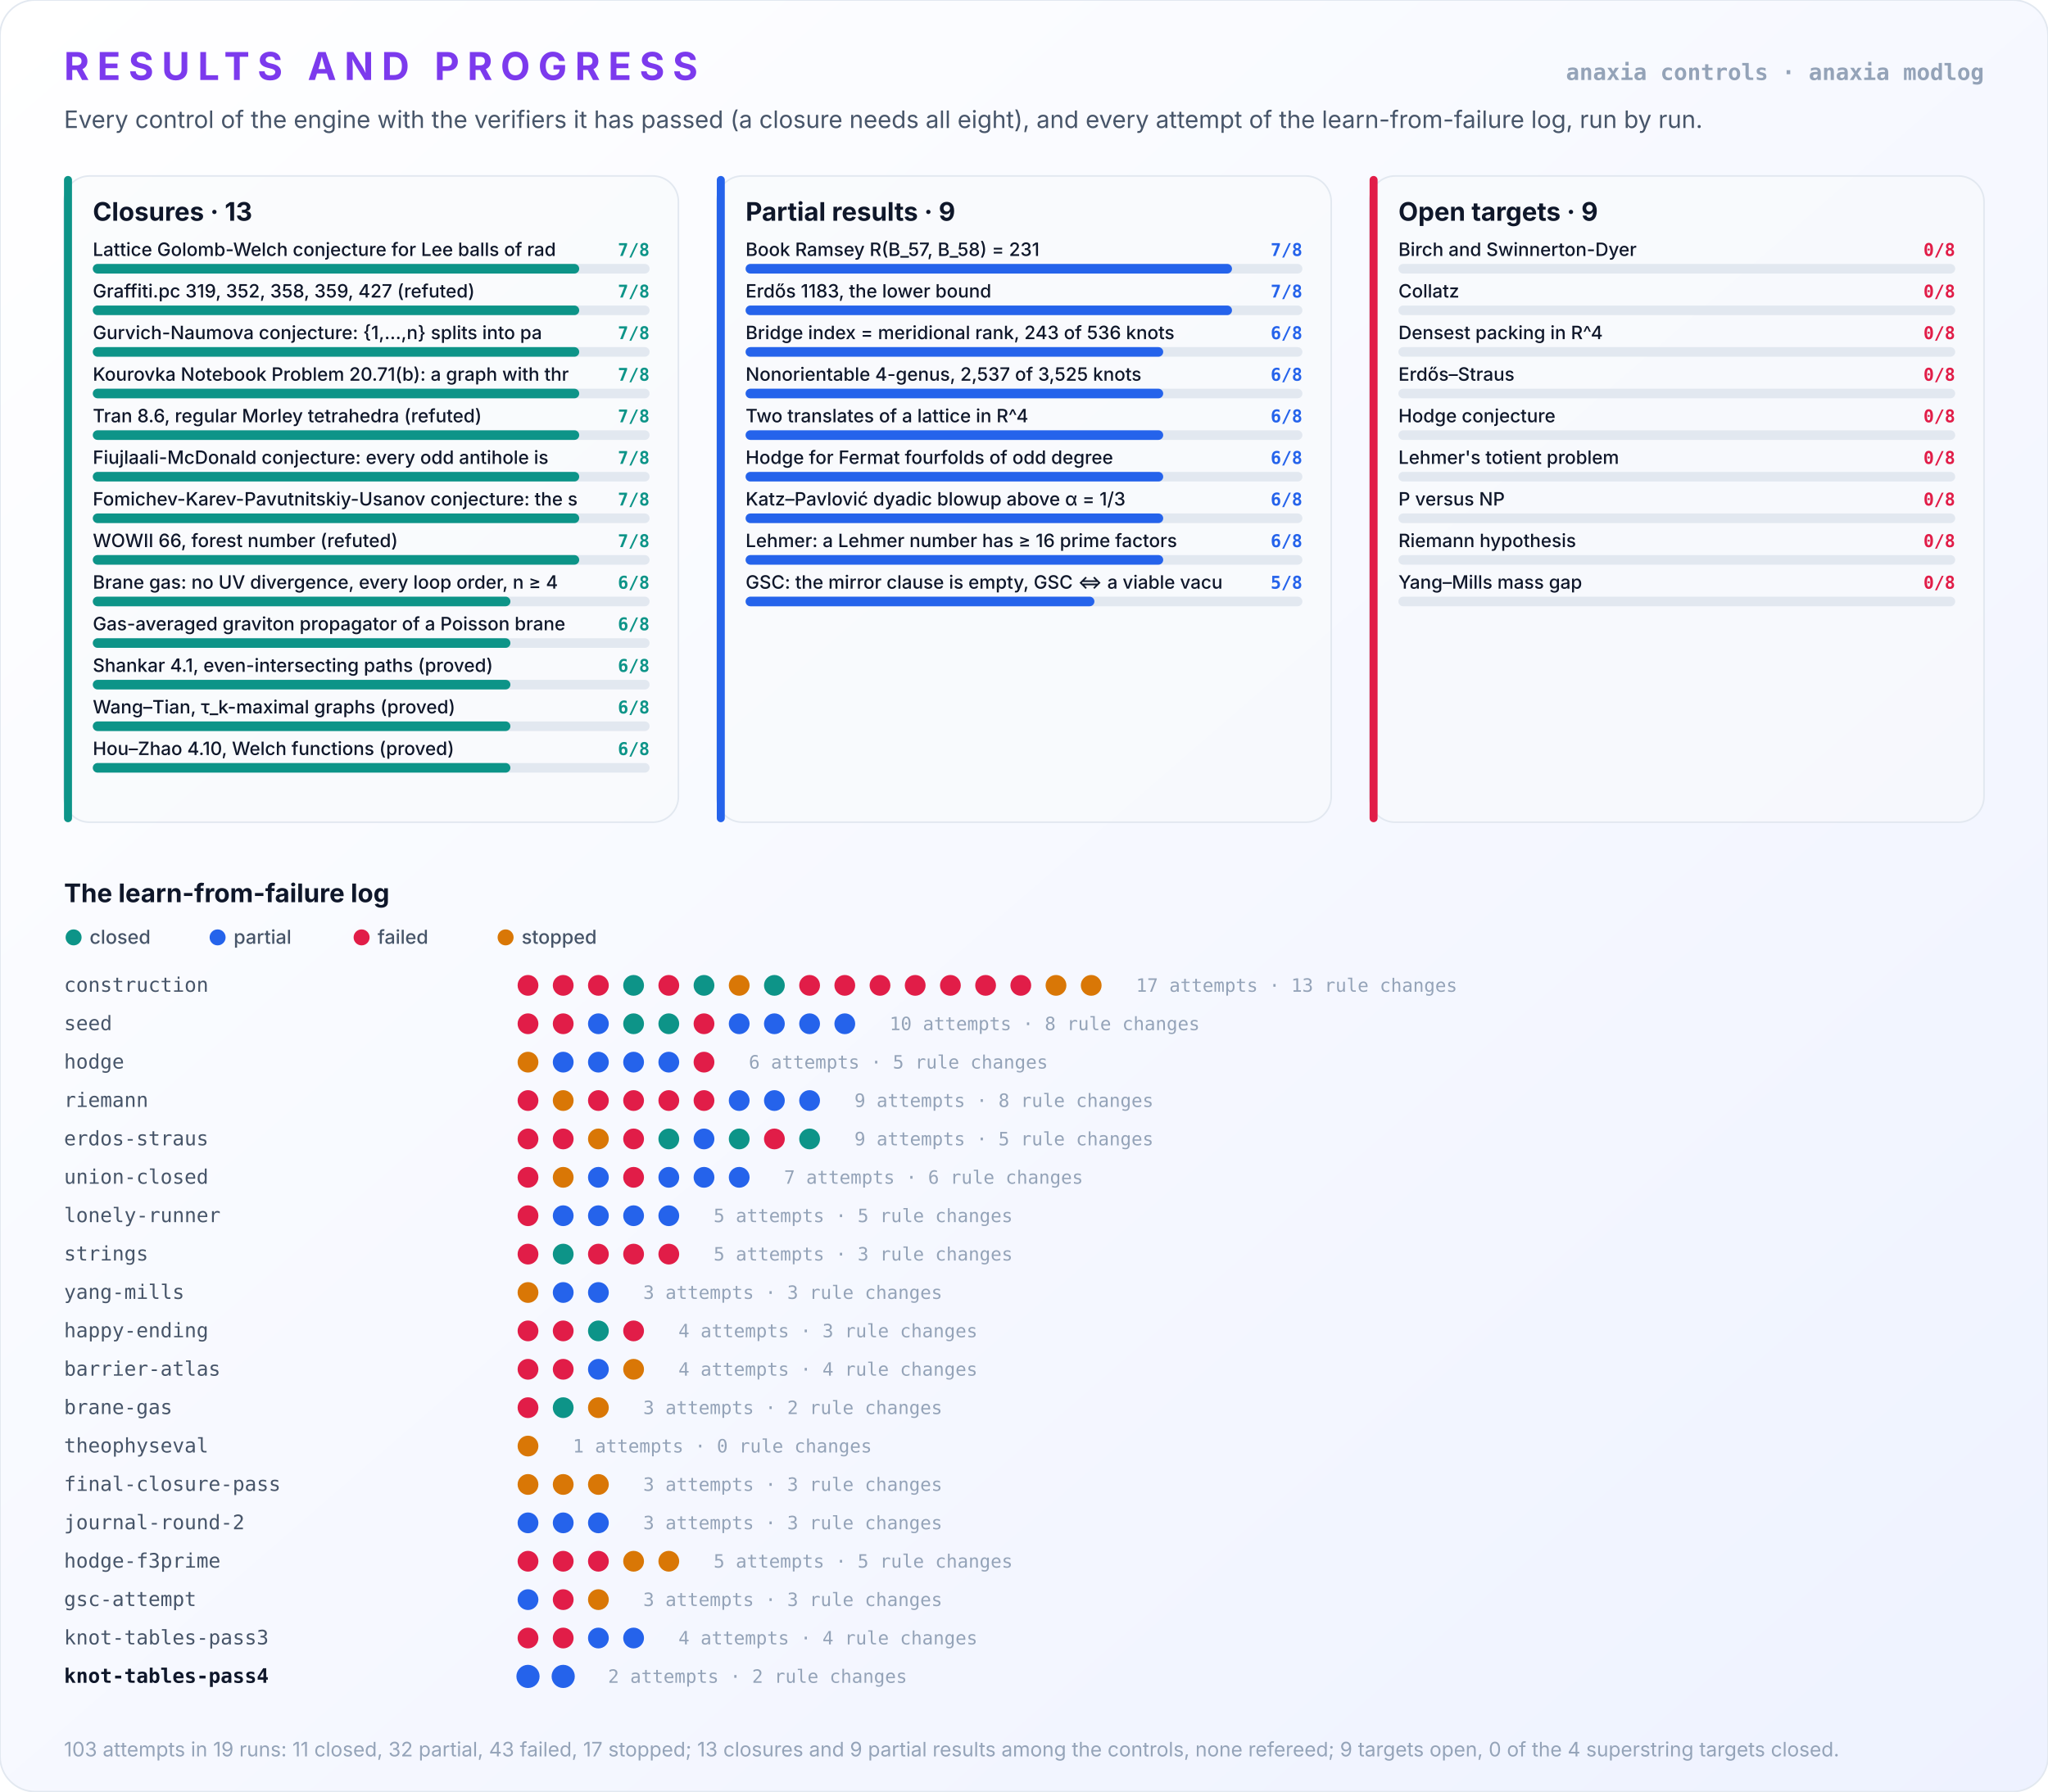
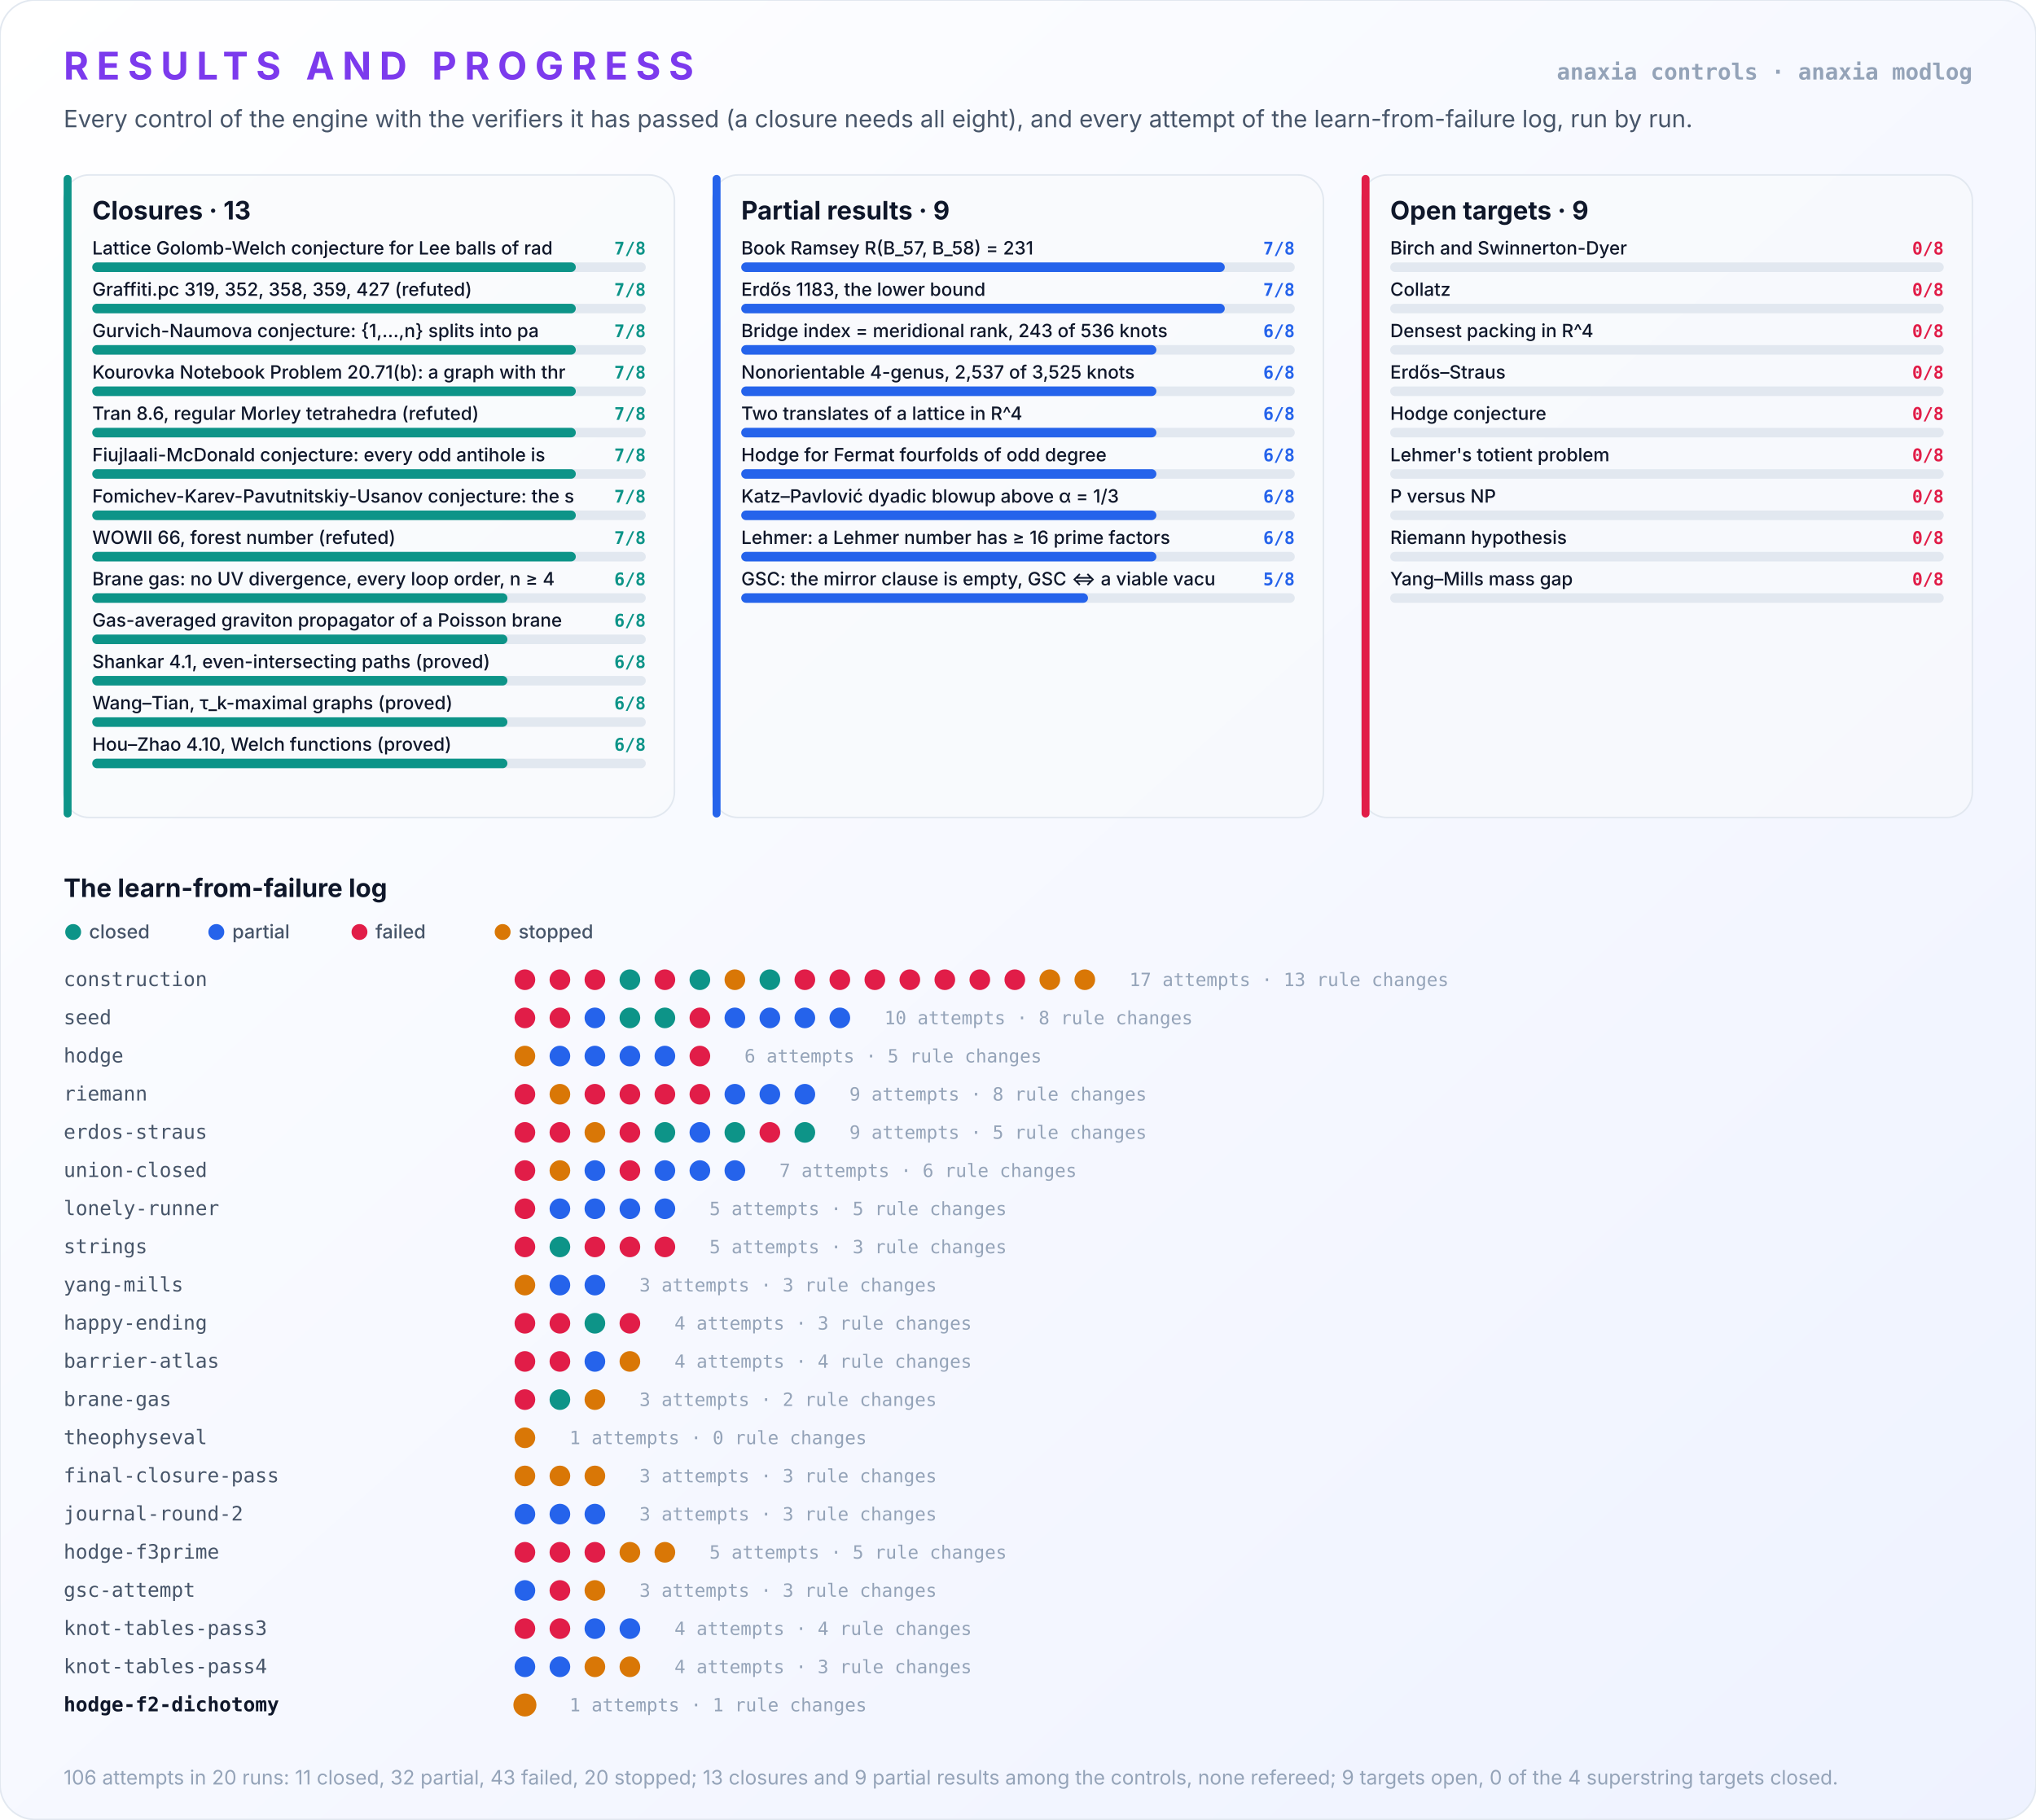
- <svg xmlns="http://www.w3.org/2000/svg" viewBox="0 0 1280 1120" width="1280" height="1120" role="img" aria-label="Results and progress of Anaxia: 103 attempts in 19 runs: 11 closed, 32 partial, 43 failed, 17 stopped; 13 closures and 9 partial results among the controls, none refereed; 9 targets open, 0 of the 4 superstring targets closed.">
+ <svg xmlns="http://www.w3.org/2000/svg" viewBox="0 0 1280 1144" width="1280" height="1144" role="img" aria-label="Results and progress of Anaxia: 106 attempts in 20 runs: 11 closed, 32 partial, 43 failed, 20 stopped; 13 closures and 9 partial results among the controls, none refereed; 9 targets open, 0 of the 4 superstring targets closed.">
  <style>@keyframes flow{to{stroke-dashoffset:-28}}@keyframes pulse{0%,100%{transform:scale(1)}50%{transform:scale(1.12)}}@keyframes rise{from{transform:scaleX(0)}to{transform:scaleX(1)}}[marker-end]{stroke-dasharray:8 6;animation:flow 1.4s linear infinite}.pulse{transform-box:fill-box;transform-origin:center;animation:pulse 2.4s ease-in-out infinite}.rise{transform-box:fill-box;transform-origin:left;animation:rise 1.8s cubic-bezier(.2,.8,.2,1) both}@keyframes draw{from{stroke-dashoffset:1}to{stroke-dashoffset:0}}.draw{stroke-dasharray:1;stroke-dashoffset:1;animation:draw 1.1s cubic-bezier(.4,0,.2,1) forwards}@keyframes orbit{to{transform:rotate(360deg)}}.orbit{transform-box:fill-box;transform-origin:center;animation:orbit 12s linear infinite}@keyframes grow{from{transform:scaleY(0)}to{transform:scaleY(1)}}.grow{transform-box:fill-box;transform-origin:bottom;animation:grow 1.6s cubic-bezier(.2,.8,.2,1) both}@keyframes fade{from{opacity:0;transform:translateY(10px)}to{opacity:1;transform:none}}.fade{animation:fade .9s cubic-bezier(.2,.8,.2,1) both}@keyframes ping{0%{opacity:.7;transform:scale(1)}100%{opacity:0;transform:scale(2.6)}}.ping{transform-box:fill-box;transform-origin:center;animation:ping 2.2s cubic-bezier(0,0,.2,1) infinite}@keyframes sweep{0%,55%{transform:translateX(-100%)}100%{transform:translateX(100%)}}.sweep{transform-box:fill-box;animation:sweep 7s ease-in-out infinite}@keyframes march{to{stroke-dashoffset:-24}}.march{stroke-dasharray:3 9;animation:march 2s linear infinite}</style>
  <style>@media (prefers-reduced-motion:reduce){*{animation:none!important}.draw{stroke-dashoffset:0!important}.ping,.sweep{display:none}}</style>
  <defs>
    <linearGradient id="bg" x1="0" y1="0" x2="1" y2="1">
      <stop offset="0" stop-color="#ffffff" />
      <stop offset="1" stop-color="#eef2ff" />
    </linearGradient>
  </defs>
-   <rect width="1280" height="1120" rx="22" fill="url(#bg)" stroke="#e2e8f0" />
+   <rect width="1280" height="1144" rx="22" fill="url(#bg)" stroke="#e2e8f0" />
  <text x="40.0" y="50.0" font-family="Inter, 'Segoe UI', Roboto, Helvetica, Arial, sans-serif" font-size="24" font-weight="700" fill="#7c3aed" text-anchor="start" letter-spacing="5">RESULTS AND PROGRESS</text>
  <text x="40.0" y="80.0" font-family="Inter, 'Segoe UI', Roboto, Helvetica, Arial, sans-serif" font-size="15" font-weight="400" fill="#475569" text-anchor="start">Every control of the engine with the verifiers it has passed (a closure needs all eight), and every attempt of the learn-from-failure log, run by run.</text>
  <text x="1240.0" y="50.0" font-family="'JetBrains Mono', 'SFMono-Regular', Menlo, Consolas, monospace" font-size="14" font-weight="600" fill="#94a3b8" text-anchor="end">anaxia controls · anaxia modlog</text>
  <rect x="40.0" y="110" width="384" height="404" rx="16" fill="#f8fafc" fill-opacity="0.6" stroke="#e2e8f0" />
  <rect x="40.0" y="110" width="5" height="404" rx="2.5" fill="#0d9488" />
  <text x="58.0" y="138.0" font-family="Inter, 'Segoe UI', Roboto, Helvetica, Arial, sans-serif" font-size="16" font-weight="700" fill="#0f172a" text-anchor="start">Closures  ·  13</text>
  <text x="58.0" y="160.0" font-family="Inter, 'Segoe UI', Roboto, Helvetica, Arial, sans-serif" font-size="11.5" font-weight="500" fill="#0f172a" text-anchor="start">Lattice Golomb-Welch conjecture for Lee balls of rad</text>
  <rect x="58.0" y="165" width="348" height="6" rx="3" fill="#e2e8f0" />
  <rect class="rise" style="animation-delay:0.00s" x="58.0" y="165" width="304" height="6" rx="3" fill="#0d9488" />
  <text x="406.0" y="160.0" font-family="'JetBrains Mono', 'SFMono-Regular', Menlo, Consolas, monospace" font-size="11" font-weight="700" fill="#0d9488" text-anchor="end">7/8</text>
  <text x="58.0" y="186.0" font-family="Inter, 'Segoe UI', Roboto, Helvetica, Arial, sans-serif" font-size="11.5" font-weight="500" fill="#0f172a" text-anchor="start">Graffiti.pc 319, 352, 358, 359, 427 (refuted)</text>
  <rect x="58.0" y="191" width="348" height="6" rx="3" fill="#e2e8f0" />
  <rect class="rise" style="animation-delay:0.12s" x="58.0" y="191" width="304" height="6" rx="3" fill="#0d9488" />
  <text x="406.0" y="186.0" font-family="'JetBrains Mono', 'SFMono-Regular', Menlo, Consolas, monospace" font-size="11" font-weight="700" fill="#0d9488" text-anchor="end">7/8</text>
  <text x="58.0" y="212.0" font-family="Inter, 'Segoe UI', Roboto, Helvetica, Arial, sans-serif" font-size="11.5" font-weight="500" fill="#0f172a" text-anchor="start">Gurvich-Naumova conjecture: {1,...,n} splits into pa</text>
  <rect x="58.0" y="217" width="348" height="6" rx="3" fill="#e2e8f0" />
  <rect class="rise" style="animation-delay:0.24s" x="58.0" y="217" width="304" height="6" rx="3" fill="#0d9488" />
  <text x="406.0" y="212.0" font-family="'JetBrains Mono', 'SFMono-Regular', Menlo, Consolas, monospace" font-size="11" font-weight="700" fill="#0d9488" text-anchor="end">7/8</text>
  <text x="58.0" y="238.0" font-family="Inter, 'Segoe UI', Roboto, Helvetica, Arial, sans-serif" font-size="11.5" font-weight="500" fill="#0f172a" text-anchor="start">Kourovka Notebook Problem 20.71(b): a graph with thr</text>
  <rect x="58.0" y="243" width="348" height="6" rx="3" fill="#e2e8f0" />
  <rect class="rise" style="animation-delay:0.36s" x="58.0" y="243" width="304" height="6" rx="3" fill="#0d9488" />
  <text x="406.0" y="238.0" font-family="'JetBrains Mono', 'SFMono-Regular', Menlo, Consolas, monospace" font-size="11" font-weight="700" fill="#0d9488" text-anchor="end">7/8</text>
  <text x="58.0" y="264.0" font-family="Inter, 'Segoe UI', Roboto, Helvetica, Arial, sans-serif" font-size="11.5" font-weight="500" fill="#0f172a" text-anchor="start">Tran 8.6, regular Morley tetrahedra (refuted)</text>
  <rect x="58.0" y="269" width="348" height="6" rx="3" fill="#e2e8f0" />
  <rect class="rise" style="animation-delay:0.48s" x="58.0" y="269" width="304" height="6" rx="3" fill="#0d9488" />
  <text x="406.0" y="264.0" font-family="'JetBrains Mono', 'SFMono-Regular', Menlo, Consolas, monospace" font-size="11" font-weight="700" fill="#0d9488" text-anchor="end">7/8</text>
  <text x="58.0" y="290.0" font-family="Inter, 'Segoe UI', Roboto, Helvetica, Arial, sans-serif" font-size="11.5" font-weight="500" fill="#0f172a" text-anchor="start">Fiujlaali-McDonald conjecture: every odd antihole is</text>
  <rect x="58.0" y="295" width="348" height="6" rx="3" fill="#e2e8f0" />
  <rect class="rise" style="animation-delay:0.60s" x="58.0" y="295" width="304" height="6" rx="3" fill="#0d9488" />
  <text x="406.0" y="290.0" font-family="'JetBrains Mono', 'SFMono-Regular', Menlo, Consolas, monospace" font-size="11" font-weight="700" fill="#0d9488" text-anchor="end">7/8</text>
  <text x="58.0" y="316.0" font-family="Inter, 'Segoe UI', Roboto, Helvetica, Arial, sans-serif" font-size="11.5" font-weight="500" fill="#0f172a" text-anchor="start">Fomichev-Karev-Pavutnitskiy-Usanov conjecture: the s</text>
  <rect x="58.0" y="321" width="348" height="6" rx="3" fill="#e2e8f0" />
  <rect class="rise" style="animation-delay:0.72s" x="58.0" y="321" width="304" height="6" rx="3" fill="#0d9488" />
  <text x="406.0" y="316.0" font-family="'JetBrains Mono', 'SFMono-Regular', Menlo, Consolas, monospace" font-size="11" font-weight="700" fill="#0d9488" text-anchor="end">7/8</text>
  <text x="58.0" y="342.0" font-family="Inter, 'Segoe UI', Roboto, Helvetica, Arial, sans-serif" font-size="11.5" font-weight="500" fill="#0f172a" text-anchor="start">WOWII 66, forest number (refuted)</text>
  <rect x="58.0" y="347" width="348" height="6" rx="3" fill="#e2e8f0" />
  <rect class="rise" style="animation-delay:0.84s" x="58.0" y="347" width="304" height="6" rx="3" fill="#0d9488" />
  <text x="406.0" y="342.0" font-family="'JetBrains Mono', 'SFMono-Regular', Menlo, Consolas, monospace" font-size="11" font-weight="700" fill="#0d9488" text-anchor="end">7/8</text>
  <text x="58.0" y="368.0" font-family="Inter, 'Segoe UI', Roboto, Helvetica, Arial, sans-serif" font-size="11.5" font-weight="500" fill="#0f172a" text-anchor="start">Brane gas: no UV divergence, every loop order, n ≥ 4</text>
  <rect x="58.0" y="373" width="348" height="6" rx="3" fill="#e2e8f0" />
  <rect class="rise" style="animation-delay:0.96s" x="58.0" y="373" width="261" height="6" rx="3" fill="#0d9488" />
  <text x="406.0" y="368.0" font-family="'JetBrains Mono', 'SFMono-Regular', Menlo, Consolas, monospace" font-size="11" font-weight="700" fill="#0d9488" text-anchor="end">6/8</text>
  <text x="58.0" y="394.0" font-family="Inter, 'Segoe UI', Roboto, Helvetica, Arial, sans-serif" font-size="11.5" font-weight="500" fill="#0f172a" text-anchor="start">Gas-averaged graviton propagator of a Poisson brane </text>
  <rect x="58.0" y="399" width="348" height="6" rx="3" fill="#e2e8f0" />
  <rect class="rise" style="animation-delay:1.08s" x="58.0" y="399" width="261" height="6" rx="3" fill="#0d9488" />
  <text x="406.0" y="394.0" font-family="'JetBrains Mono', 'SFMono-Regular', Menlo, Consolas, monospace" font-size="11" font-weight="700" fill="#0d9488" text-anchor="end">6/8</text>
  <text x="58.0" y="420.0" font-family="Inter, 'Segoe UI', Roboto, Helvetica, Arial, sans-serif" font-size="11.5" font-weight="500" fill="#0f172a" text-anchor="start">Shankar 4.1, even-intersecting paths (proved)</text>
  <rect x="58.0" y="425" width="348" height="6" rx="3" fill="#e2e8f0" />
  <rect class="rise" style="animation-delay:1.20s" x="58.0" y="425" width="261" height="6" rx="3" fill="#0d9488" />
  <text x="406.0" y="420.0" font-family="'JetBrains Mono', 'SFMono-Regular', Menlo, Consolas, monospace" font-size="11" font-weight="700" fill="#0d9488" text-anchor="end">6/8</text>
  <text x="58.0" y="446.0" font-family="Inter, 'Segoe UI', Roboto, Helvetica, Arial, sans-serif" font-size="11.5" font-weight="500" fill="#0f172a" text-anchor="start">Wang–Tian, τ_k-maximal graphs (proved)</text>
  <rect x="58.0" y="451" width="348" height="6" rx="3" fill="#e2e8f0" />
  <rect class="rise" style="animation-delay:1.32s" x="58.0" y="451" width="261" height="6" rx="3" fill="#0d9488" />
  <text x="406.0" y="446.0" font-family="'JetBrains Mono', 'SFMono-Regular', Menlo, Consolas, monospace" font-size="11" font-weight="700" fill="#0d9488" text-anchor="end">6/8</text>
  <text x="58.0" y="472.0" font-family="Inter, 'Segoe UI', Roboto, Helvetica, Arial, sans-serif" font-size="11.5" font-weight="500" fill="#0f172a" text-anchor="start">Hou–Zhao 4.10, Welch functions (proved)</text>
  <rect x="58.0" y="477" width="348" height="6" rx="3" fill="#e2e8f0" />
  <rect class="rise" style="animation-delay:1.44s" x="58.0" y="477" width="261" height="6" rx="3" fill="#0d9488" />
  <text x="406.0" y="472.0" font-family="'JetBrains Mono', 'SFMono-Regular', Menlo, Consolas, monospace" font-size="11" font-weight="700" fill="#0d9488" text-anchor="end">6/8</text>
  <rect x="448.0" y="110" width="384" height="404" rx="16" fill="#f8fafc" fill-opacity="0.6" stroke="#e2e8f0" />
  <rect x="448.0" y="110" width="5" height="404" rx="2.5" fill="#2563eb" />
  <text x="466.0" y="138.0" font-family="Inter, 'Segoe UI', Roboto, Helvetica, Arial, sans-serif" font-size="16" font-weight="700" fill="#0f172a" text-anchor="start">Partial results  ·  9</text>
  <text x="466.0" y="160.0" font-family="Inter, 'Segoe UI', Roboto, Helvetica, Arial, sans-serif" font-size="11.5" font-weight="500" fill="#0f172a" text-anchor="start">Book Ramsey R(B_57, B_58) = 231</text>
  <rect x="466.0" y="165" width="348" height="6" rx="3" fill="#e2e8f0" />
  <rect class="rise" style="animation-delay:0.25s" x="466.0" y="165" width="304" height="6" rx="3" fill="#2563eb" />
  <text x="814.0" y="160.0" font-family="'JetBrains Mono', 'SFMono-Regular', Menlo, Consolas, monospace" font-size="11" font-weight="700" fill="#2563eb" text-anchor="end">7/8</text>
  <text x="466.0" y="186.0" font-family="Inter, 'Segoe UI', Roboto, Helvetica, Arial, sans-serif" font-size="11.5" font-weight="500" fill="#0f172a" text-anchor="start">Erdős 1183, the lower bound</text>
  <rect x="466.0" y="191" width="348" height="6" rx="3" fill="#e2e8f0" />
  <rect class="rise" style="animation-delay:0.37s" x="466.0" y="191" width="304" height="6" rx="3" fill="#2563eb" />
  <text x="814.0" y="186.0" font-family="'JetBrains Mono', 'SFMono-Regular', Menlo, Consolas, monospace" font-size="11" font-weight="700" fill="#2563eb" text-anchor="end">7/8</text>
  <text x="466.0" y="212.0" font-family="Inter, 'Segoe UI', Roboto, Helvetica, Arial, sans-serif" font-size="11.5" font-weight="500" fill="#0f172a" text-anchor="start">Bridge index = meridional rank, 243 of 536 knots</text>
  <rect x="466.0" y="217" width="348" height="6" rx="3" fill="#e2e8f0" />
  <rect class="rise" style="animation-delay:0.49s" x="466.0" y="217" width="261" height="6" rx="3" fill="#2563eb" />
  <text x="814.0" y="212.0" font-family="'JetBrains Mono', 'SFMono-Regular', Menlo, Consolas, monospace" font-size="11" font-weight="700" fill="#2563eb" text-anchor="end">6/8</text>
  <text x="466.0" y="238.0" font-family="Inter, 'Segoe UI', Roboto, Helvetica, Arial, sans-serif" font-size="11.5" font-weight="500" fill="#0f172a" text-anchor="start">Nonorientable 4-genus, 2,537 of 3,525 knots</text>
  <rect x="466.0" y="243" width="348" height="6" rx="3" fill="#e2e8f0" />
  <rect class="rise" style="animation-delay:0.61s" x="466.0" y="243" width="261" height="6" rx="3" fill="#2563eb" />
  <text x="814.0" y="238.0" font-family="'JetBrains Mono', 'SFMono-Regular', Menlo, Consolas, monospace" font-size="11" font-weight="700" fill="#2563eb" text-anchor="end">6/8</text>
  <text x="466.0" y="264.0" font-family="Inter, 'Segoe UI', Roboto, Helvetica, Arial, sans-serif" font-size="11.5" font-weight="500" fill="#0f172a" text-anchor="start">Two translates of a lattice in R^4</text>
  <rect x="466.0" y="269" width="348" height="6" rx="3" fill="#e2e8f0" />
  <rect class="rise" style="animation-delay:0.73s" x="466.0" y="269" width="261" height="6" rx="3" fill="#2563eb" />
  <text x="814.0" y="264.0" font-family="'JetBrains Mono', 'SFMono-Regular', Menlo, Consolas, monospace" font-size="11" font-weight="700" fill="#2563eb" text-anchor="end">6/8</text>
  <text x="466.0" y="290.0" font-family="Inter, 'Segoe UI', Roboto, Helvetica, Arial, sans-serif" font-size="11.5" font-weight="500" fill="#0f172a" text-anchor="start">Hodge for Fermat fourfolds of odd degree</text>
  <rect x="466.0" y="295" width="348" height="6" rx="3" fill="#e2e8f0" />
  <rect class="rise" style="animation-delay:0.85s" x="466.0" y="295" width="261" height="6" rx="3" fill="#2563eb" />
  <text x="814.0" y="290.0" font-family="'JetBrains Mono', 'SFMono-Regular', Menlo, Consolas, monospace" font-size="11" font-weight="700" fill="#2563eb" text-anchor="end">6/8</text>
  <text x="466.0" y="316.0" font-family="Inter, 'Segoe UI', Roboto, Helvetica, Arial, sans-serif" font-size="11.5" font-weight="500" fill="#0f172a" text-anchor="start">Katz–Pavlović dyadic blowup above α = 1/3</text>
  <rect x="466.0" y="321" width="348" height="6" rx="3" fill="#e2e8f0" />
  <rect class="rise" style="animation-delay:0.97s" x="466.0" y="321" width="261" height="6" rx="3" fill="#2563eb" />
  <text x="814.0" y="316.0" font-family="'JetBrains Mono', 'SFMono-Regular', Menlo, Consolas, monospace" font-size="11" font-weight="700" fill="#2563eb" text-anchor="end">6/8</text>
  <text x="466.0" y="342.0" font-family="Inter, 'Segoe UI', Roboto, Helvetica, Arial, sans-serif" font-size="11.5" font-weight="500" fill="#0f172a" text-anchor="start">Lehmer: a Lehmer number has ≥ 16 prime factors</text>
  <rect x="466.0" y="347" width="348" height="6" rx="3" fill="#e2e8f0" />
  <rect class="rise" style="animation-delay:1.09s" x="466.0" y="347" width="261" height="6" rx="3" fill="#2563eb" />
  <text x="814.0" y="342.0" font-family="'JetBrains Mono', 'SFMono-Regular', Menlo, Consolas, monospace" font-size="11" font-weight="700" fill="#2563eb" text-anchor="end">6/8</text>
  <text x="466.0" y="368.0" font-family="Inter, 'Segoe UI', Roboto, Helvetica, Arial, sans-serif" font-size="11.5" font-weight="500" fill="#0f172a" text-anchor="start">GSC: the mirror clause is empty, GSC ⇔ a viable vacu</text>
  <rect x="466.0" y="373" width="348" height="6" rx="3" fill="#e2e8f0" />
  <rect class="rise" style="animation-delay:1.21s" x="466.0" y="373" width="218" height="6" rx="3" fill="#2563eb" />
  <text x="814.0" y="368.0" font-family="'JetBrains Mono', 'SFMono-Regular', Menlo, Consolas, monospace" font-size="11" font-weight="700" fill="#2563eb" text-anchor="end">5/8</text>
  <rect x="856.0" y="110" width="384" height="404" rx="16" fill="#f8fafc" fill-opacity="0.6" stroke="#e2e8f0" />
  <rect x="856.0" y="110" width="5" height="404" rx="2.5" fill="#e11d48" />
  <text x="874.0" y="138.0" font-family="Inter, 'Segoe UI', Roboto, Helvetica, Arial, sans-serif" font-size="16" font-weight="700" fill="#0f172a" text-anchor="start">Open targets  ·  9</text>
  <text x="874.0" y="160.0" font-family="Inter, 'Segoe UI', Roboto, Helvetica, Arial, sans-serif" font-size="11.5" font-weight="500" fill="#0f172a" text-anchor="start">Birch and Swinnerton-Dyer</text>
  <rect x="874.0" y="165" width="348" height="6" rx="3" fill="#e2e8f0" />
  <text x="1222.0" y="160.0" font-family="'JetBrains Mono', 'SFMono-Regular', Menlo, Consolas, monospace" font-size="11" font-weight="700" fill="#e11d48" text-anchor="end">0/8</text>
  <text x="874.0" y="186.0" font-family="Inter, 'Segoe UI', Roboto, Helvetica, Arial, sans-serif" font-size="11.5" font-weight="500" fill="#0f172a" text-anchor="start">Collatz</text>
  <rect x="874.0" y="191" width="348" height="6" rx="3" fill="#e2e8f0" />
  <text x="1222.0" y="186.0" font-family="'JetBrains Mono', 'SFMono-Regular', Menlo, Consolas, monospace" font-size="11" font-weight="700" fill="#e11d48" text-anchor="end">0/8</text>
  <text x="874.0" y="212.0" font-family="Inter, 'Segoe UI', Roboto, Helvetica, Arial, sans-serif" font-size="11.5" font-weight="500" fill="#0f172a" text-anchor="start">Densest packing in R^4</text>
  <rect x="874.0" y="217" width="348" height="6" rx="3" fill="#e2e8f0" />
  <text x="1222.0" y="212.0" font-family="'JetBrains Mono', 'SFMono-Regular', Menlo, Consolas, monospace" font-size="11" font-weight="700" fill="#e11d48" text-anchor="end">0/8</text>
  <text x="874.0" y="238.0" font-family="Inter, 'Segoe UI', Roboto, Helvetica, Arial, sans-serif" font-size="11.5" font-weight="500" fill="#0f172a" text-anchor="start">Erdős–Straus</text>
  <rect x="874.0" y="243" width="348" height="6" rx="3" fill="#e2e8f0" />
  <text x="1222.0" y="238.0" font-family="'JetBrains Mono', 'SFMono-Regular', Menlo, Consolas, monospace" font-size="11" font-weight="700" fill="#e11d48" text-anchor="end">0/8</text>
  <text x="874.0" y="264.0" font-family="Inter, 'Segoe UI', Roboto, Helvetica, Arial, sans-serif" font-size="11.5" font-weight="500" fill="#0f172a" text-anchor="start">Hodge conjecture</text>
  <rect x="874.0" y="269" width="348" height="6" rx="3" fill="#e2e8f0" />
  <text x="1222.0" y="264.0" font-family="'JetBrains Mono', 'SFMono-Regular', Menlo, Consolas, monospace" font-size="11" font-weight="700" fill="#e11d48" text-anchor="end">0/8</text>
  <text x="874.0" y="290.0" font-family="Inter, 'Segoe UI', Roboto, Helvetica, Arial, sans-serif" font-size="11.5" font-weight="500" fill="#0f172a" text-anchor="start">Lehmer's totient problem</text>
  <rect x="874.0" y="295" width="348" height="6" rx="3" fill="#e2e8f0" />
  <text x="1222.0" y="290.0" font-family="'JetBrains Mono', 'SFMono-Regular', Menlo, Consolas, monospace" font-size="11" font-weight="700" fill="#e11d48" text-anchor="end">0/8</text>
  <text x="874.0" y="316.0" font-family="Inter, 'Segoe UI', Roboto, Helvetica, Arial, sans-serif" font-size="11.5" font-weight="500" fill="#0f172a" text-anchor="start">P versus NP</text>
  <rect x="874.0" y="321" width="348" height="6" rx="3" fill="#e2e8f0" />
  <text x="1222.0" y="316.0" font-family="'JetBrains Mono', 'SFMono-Regular', Menlo, Consolas, monospace" font-size="11" font-weight="700" fill="#e11d48" text-anchor="end">0/8</text>
  <text x="874.0" y="342.0" font-family="Inter, 'Segoe UI', Roboto, Helvetica, Arial, sans-serif" font-size="11.5" font-weight="500" fill="#0f172a" text-anchor="start">Riemann hypothesis</text>
  <rect x="874.0" y="347" width="348" height="6" rx="3" fill="#e2e8f0" />
  <text x="1222.0" y="342.0" font-family="'JetBrains Mono', 'SFMono-Regular', Menlo, Consolas, monospace" font-size="11" font-weight="700" fill="#e11d48" text-anchor="end">0/8</text>
  <text x="874.0" y="368.0" font-family="Inter, 'Segoe UI', Roboto, Helvetica, Arial, sans-serif" font-size="11.5" font-weight="500" fill="#0f172a" text-anchor="start">Yang–Mills mass gap</text>
  <rect x="874.0" y="373" width="348" height="6" rx="3" fill="#e2e8f0" />
  <text x="1222.0" y="368.0" font-family="'JetBrains Mono', 'SFMono-Regular', Menlo, Consolas, monospace" font-size="11" font-weight="700" fill="#e11d48" text-anchor="end">0/8</text>
  <text x="40.0" y="564.0" font-family="Inter, 'Segoe UI', Roboto, Helvetica, Arial, sans-serif" font-size="16" font-weight="700" fill="#0f172a" text-anchor="start">The learn-from-failure log</text>
  <circle cx="46" cy="586" r="5" fill="#0d9488" />
  <text x="56.0" y="590.0" font-family="Inter, 'Segoe UI', Roboto, Helvetica, Arial, sans-serif" font-size="12" font-weight="500" fill="#475569" text-anchor="start">closed</text>
  <circle cx="136" cy="586" r="5" fill="#2563eb" />
  <text x="146.0" y="590.0" font-family="Inter, 'Segoe UI', Roboto, Helvetica, Arial, sans-serif" font-size="12" font-weight="500" fill="#475569" text-anchor="start">partial</text>
  <circle cx="226" cy="586" r="5" fill="#e11d48" />
  <text x="236.0" y="590.0" font-family="Inter, 'Segoe UI', Roboto, Helvetica, Arial, sans-serif" font-size="12" font-weight="500" fill="#475569" text-anchor="start">failed</text>
  <circle cx="316" cy="586" r="5" fill="#d97706" />
  <text x="326.0" y="590.0" font-family="Inter, 'Segoe UI', Roboto, Helvetica, Arial, sans-serif" font-size="12" font-weight="500" fill="#475569" text-anchor="start">stopped</text>
  <text x="40.0" y="620.0" font-family="'JetBrains Mono', 'SFMono-Regular', Menlo, Consolas, monospace" font-size="12.5" font-weight="500" fill="#475569" text-anchor="start">construction</text>
  <circle class="fade" style="animation-delay:0.00s" cx="330" cy="616" r="6.5" fill="#e11d48" />
  <circle class="fade" style="animation-delay:0.05s" cx="352" cy="616" r="6.5" fill="#e11d48" />
  <circle class="fade" style="animation-delay:0.10s" cx="374" cy="616" r="6.5" fill="#e11d48" />
  <circle class="fade" style="animation-delay:0.15s" cx="396" cy="616" r="6.5" fill="#0d9488" />
  <circle class="fade" style="animation-delay:0.20s" cx="418" cy="616" r="6.5" fill="#e11d48" />
  <circle class="fade" style="animation-delay:0.25s" cx="440" cy="616" r="6.5" fill="#0d9488" />
  <circle class="fade" style="animation-delay:0.30s" cx="462" cy="616" r="6.5" fill="#d97706" />
  <circle class="fade" style="animation-delay:0.35s" cx="484" cy="616" r="6.5" fill="#0d9488" />
  <circle class="fade" style="animation-delay:0.40s" cx="506" cy="616" r="6.5" fill="#e11d48" />
  <circle class="fade" style="animation-delay:0.45s" cx="528" cy="616" r="6.5" fill="#e11d48" />
  <circle class="fade" style="animation-delay:0.50s" cx="550" cy="616" r="6.5" fill="#e11d48" />
  <circle class="fade" style="animation-delay:0.55s" cx="572" cy="616" r="6.5" fill="#e11d48" />
  <circle class="fade" style="animation-delay:0.60s" cx="594" cy="616" r="6.5" fill="#e11d48" />
  <circle class="fade" style="animation-delay:0.65s" cx="616" cy="616" r="6.5" fill="#e11d48" />
  <circle class="fade" style="animation-delay:0.70s" cx="638" cy="616" r="6.5" fill="#e11d48" />
  <circle class="fade" style="animation-delay:0.75s" cx="660" cy="616" r="6.5" fill="#d97706" />
  <circle class="fade" style="animation-delay:0.80s" cx="682" cy="616" r="6.5" fill="#d97706" />
  <text x="710.0" y="620.0" font-family="'JetBrains Mono', 'SFMono-Regular', Menlo, Consolas, monospace" font-size="11.5" font-weight="500" fill="#94a3b8" text-anchor="start">17 attempts · 13 rule changes</text>
  <text x="40.0" y="644.0" font-family="'JetBrains Mono', 'SFMono-Regular', Menlo, Consolas, monospace" font-size="12.5" font-weight="500" fill="#475569" text-anchor="start">seed</text>
  <circle class="fade" style="animation-delay:0.10s" cx="330" cy="640" r="6.5" fill="#e11d48" />
  <circle class="fade" style="animation-delay:0.15s" cx="352" cy="640" r="6.5" fill="#e11d48" />
  <circle class="fade" style="animation-delay:0.20s" cx="374" cy="640" r="6.5" fill="#2563eb" />
  <circle class="fade" style="animation-delay:0.25s" cx="396" cy="640" r="6.5" fill="#0d9488" />
  <circle class="fade" style="animation-delay:0.30s" cx="418" cy="640" r="6.5" fill="#0d9488" />
  <circle class="fade" style="animation-delay:0.35s" cx="440" cy="640" r="6.5" fill="#e11d48" />
  <circle class="fade" style="animation-delay:0.40s" cx="462" cy="640" r="6.5" fill="#2563eb" />
  <circle class="fade" style="animation-delay:0.45s" cx="484" cy="640" r="6.5" fill="#2563eb" />
  <circle class="fade" style="animation-delay:0.50s" cx="506" cy="640" r="6.5" fill="#2563eb" />
  <circle class="fade" style="animation-delay:0.55s" cx="528" cy="640" r="6.5" fill="#2563eb" />
  <text x="556.0" y="644.0" font-family="'JetBrains Mono', 'SFMono-Regular', Menlo, Consolas, monospace" font-size="11.5" font-weight="500" fill="#94a3b8" text-anchor="start">10 attempts · 8 rule changes</text>
  <text x="40.0" y="668.0" font-family="'JetBrains Mono', 'SFMono-Regular', Menlo, Consolas, monospace" font-size="12.5" font-weight="500" fill="#475569" text-anchor="start">hodge</text>
  <circle class="fade" style="animation-delay:0.20s" cx="330" cy="664" r="6.5" fill="#d97706" />
  <circle class="fade" style="animation-delay:0.25s" cx="352" cy="664" r="6.5" fill="#2563eb" />
  <circle class="fade" style="animation-delay:0.30s" cx="374" cy="664" r="6.5" fill="#2563eb" />
  <circle class="fade" style="animation-delay:0.35s" cx="396" cy="664" r="6.5" fill="#2563eb" />
  <circle class="fade" style="animation-delay:0.40s" cx="418" cy="664" r="6.5" fill="#2563eb" />
  <circle class="fade" style="animation-delay:0.45s" cx="440" cy="664" r="6.5" fill="#e11d48" />
  <text x="468.0" y="668.0" font-family="'JetBrains Mono', 'SFMono-Regular', Menlo, Consolas, monospace" font-size="11.5" font-weight="500" fill="#94a3b8" text-anchor="start">6 attempts · 5 rule changes</text>
  <text x="40.0" y="692.0" font-family="'JetBrains Mono', 'SFMono-Regular', Menlo, Consolas, monospace" font-size="12.5" font-weight="500" fill="#475569" text-anchor="start">riemann</text>
  <circle class="fade" style="animation-delay:0.30s" cx="330" cy="688" r="6.5" fill="#e11d48" />
  <circle class="fade" style="animation-delay:0.35s" cx="352" cy="688" r="6.5" fill="#d97706" />
  <circle class="fade" style="animation-delay:0.40s" cx="374" cy="688" r="6.5" fill="#e11d48" />
  <circle class="fade" style="animation-delay:0.45s" cx="396" cy="688" r="6.5" fill="#e11d48" />
  <circle class="fade" style="animation-delay:0.50s" cx="418" cy="688" r="6.5" fill="#e11d48" />
  <circle class="fade" style="animation-delay:0.55s" cx="440" cy="688" r="6.5" fill="#e11d48" />
  <circle class="fade" style="animation-delay:0.60s" cx="462" cy="688" r="6.5" fill="#2563eb" />
  <circle class="fade" style="animation-delay:0.65s" cx="484" cy="688" r="6.5" fill="#2563eb" />
  <circle class="fade" style="animation-delay:0.70s" cx="506" cy="688" r="6.5" fill="#2563eb" />
  <text x="534.0" y="692.0" font-family="'JetBrains Mono', 'SFMono-Regular', Menlo, Consolas, monospace" font-size="11.5" font-weight="500" fill="#94a3b8" text-anchor="start">9 attempts · 8 rule changes</text>
  <text x="40.0" y="716.0" font-family="'JetBrains Mono', 'SFMono-Regular', Menlo, Consolas, monospace" font-size="12.5" font-weight="500" fill="#475569" text-anchor="start">erdos-straus</text>
  <circle class="fade" style="animation-delay:0.40s" cx="330" cy="712" r="6.5" fill="#e11d48" />
  <circle class="fade" style="animation-delay:0.45s" cx="352" cy="712" r="6.5" fill="#e11d48" />
  <circle class="fade" style="animation-delay:0.50s" cx="374" cy="712" r="6.5" fill="#d97706" />
  <circle class="fade" style="animation-delay:0.55s" cx="396" cy="712" r="6.5" fill="#e11d48" />
  <circle class="fade" style="animation-delay:0.60s" cx="418" cy="712" r="6.5" fill="#0d9488" />
  <circle class="fade" style="animation-delay:0.65s" cx="440" cy="712" r="6.5" fill="#2563eb" />
  <circle class="fade" style="animation-delay:0.70s" cx="462" cy="712" r="6.5" fill="#0d9488" />
  <circle class="fade" style="animation-delay:0.75s" cx="484" cy="712" r="6.5" fill="#e11d48" />
  <circle class="fade" style="animation-delay:0.80s" cx="506" cy="712" r="6.5" fill="#0d9488" />
  <text x="534.0" y="716.0" font-family="'JetBrains Mono', 'SFMono-Regular', Menlo, Consolas, monospace" font-size="11.5" font-weight="500" fill="#94a3b8" text-anchor="start">9 attempts · 5 rule changes</text>
  <text x="40.0" y="740.0" font-family="'JetBrains Mono', 'SFMono-Regular', Menlo, Consolas, monospace" font-size="12.5" font-weight="500" fill="#475569" text-anchor="start">union-closed</text>
  <circle class="fade" style="animation-delay:0.50s" cx="330" cy="736" r="6.5" fill="#e11d48" />
  <circle class="fade" style="animation-delay:0.55s" cx="352" cy="736" r="6.5" fill="#d97706" />
  <circle class="fade" style="animation-delay:0.60s" cx="374" cy="736" r="6.5" fill="#2563eb" />
  <circle class="fade" style="animation-delay:0.65s" cx="396" cy="736" r="6.5" fill="#e11d48" />
  <circle class="fade" style="animation-delay:0.70s" cx="418" cy="736" r="6.5" fill="#2563eb" />
  <circle class="fade" style="animation-delay:0.75s" cx="440" cy="736" r="6.5" fill="#2563eb" />
  <circle class="fade" style="animation-delay:0.80s" cx="462" cy="736" r="6.5" fill="#2563eb" />
  <text x="490.0" y="740.0" font-family="'JetBrains Mono', 'SFMono-Regular', Menlo, Consolas, monospace" font-size="11.5" font-weight="500" fill="#94a3b8" text-anchor="start">7 attempts · 6 rule changes</text>
  <text x="40.0" y="764.0" font-family="'JetBrains Mono', 'SFMono-Regular', Menlo, Consolas, monospace" font-size="12.5" font-weight="500" fill="#475569" text-anchor="start">lonely-runner</text>
  <circle class="fade" style="animation-delay:0.60s" cx="330" cy="760" r="6.5" fill="#e11d48" />
  <circle class="fade" style="animation-delay:0.65s" cx="352" cy="760" r="6.5" fill="#2563eb" />
  <circle class="fade" style="animation-delay:0.70s" cx="374" cy="760" r="6.5" fill="#2563eb" />
  <circle class="fade" style="animation-delay:0.75s" cx="396" cy="760" r="6.5" fill="#2563eb" />
  <circle class="fade" style="animation-delay:0.80s" cx="418" cy="760" r="6.5" fill="#2563eb" />
  <text x="446.0" y="764.0" font-family="'JetBrains Mono', 'SFMono-Regular', Menlo, Consolas, monospace" font-size="11.5" font-weight="500" fill="#94a3b8" text-anchor="start">5 attempts · 5 rule changes</text>
  <text x="40.0" y="788.0" font-family="'JetBrains Mono', 'SFMono-Regular', Menlo, Consolas, monospace" font-size="12.5" font-weight="500" fill="#475569" text-anchor="start">strings</text>
  <circle class="fade" style="animation-delay:0.70s" cx="330" cy="784" r="6.5" fill="#e11d48" />
  <circle class="fade" style="animation-delay:0.75s" cx="352" cy="784" r="6.5" fill="#0d9488" />
  <circle class="fade" style="animation-delay:0.80s" cx="374" cy="784" r="6.5" fill="#e11d48" />
  <circle class="fade" style="animation-delay:0.85s" cx="396" cy="784" r="6.5" fill="#e11d48" />
  <circle class="fade" style="animation-delay:0.90s" cx="418" cy="784" r="6.5" fill="#e11d48" />
  <text x="446.0" y="788.0" font-family="'JetBrains Mono', 'SFMono-Regular', Menlo, Consolas, monospace" font-size="11.5" font-weight="500" fill="#94a3b8" text-anchor="start">5 attempts · 3 rule changes</text>
  <text x="40.0" y="812.0" font-family="'JetBrains Mono', 'SFMono-Regular', Menlo, Consolas, monospace" font-size="12.5" font-weight="500" fill="#475569" text-anchor="start">yang-mills</text>
  <circle class="fade" style="animation-delay:0.80s" cx="330" cy="808" r="6.5" fill="#d97706" />
  <circle class="fade" style="animation-delay:0.85s" cx="352" cy="808" r="6.5" fill="#2563eb" />
  <circle class="fade" style="animation-delay:0.90s" cx="374" cy="808" r="6.5" fill="#2563eb" />
  <text x="402.0" y="812.0" font-family="'JetBrains Mono', 'SFMono-Regular', Menlo, Consolas, monospace" font-size="11.5" font-weight="500" fill="#94a3b8" text-anchor="start">3 attempts · 3 rule changes</text>
  <text x="40.0" y="836.0" font-family="'JetBrains Mono', 'SFMono-Regular', Menlo, Consolas, monospace" font-size="12.5" font-weight="500" fill="#475569" text-anchor="start">happy-ending</text>
  <circle class="fade" style="animation-delay:0.90s" cx="330" cy="832" r="6.5" fill="#e11d48" />
  <circle class="fade" style="animation-delay:0.95s" cx="352" cy="832" r="6.5" fill="#e11d48" />
  <circle class="fade" style="animation-delay:1.00s" cx="374" cy="832" r="6.5" fill="#0d9488" />
  <circle class="fade" style="animation-delay:1.05s" cx="396" cy="832" r="6.5" fill="#e11d48" />
  <text x="424.0" y="836.0" font-family="'JetBrains Mono', 'SFMono-Regular', Menlo, Consolas, monospace" font-size="11.5" font-weight="500" fill="#94a3b8" text-anchor="start">4 attempts · 3 rule changes</text>
  <text x="40.0" y="860.0" font-family="'JetBrains Mono', 'SFMono-Regular', Menlo, Consolas, monospace" font-size="12.5" font-weight="500" fill="#475569" text-anchor="start">barrier-atlas</text>
  <circle class="fade" style="animation-delay:1.00s" cx="330" cy="856" r="6.5" fill="#e11d48" />
  <circle class="fade" style="animation-delay:1.05s" cx="352" cy="856" r="6.5" fill="#e11d48" />
  <circle class="fade" style="animation-delay:1.10s" cx="374" cy="856" r="6.5" fill="#2563eb" />
  <circle class="fade" style="animation-delay:1.15s" cx="396" cy="856" r="6.5" fill="#d97706" />
  <text x="424.0" y="860.0" font-family="'JetBrains Mono', 'SFMono-Regular', Menlo, Consolas, monospace" font-size="11.5" font-weight="500" fill="#94a3b8" text-anchor="start">4 attempts · 4 rule changes</text>
  <text x="40.0" y="884.0" font-family="'JetBrains Mono', 'SFMono-Regular', Menlo, Consolas, monospace" font-size="12.5" font-weight="500" fill="#475569" text-anchor="start">brane-gas</text>
  <circle class="fade" style="animation-delay:1.10s" cx="330" cy="880" r="6.5" fill="#e11d48" />
  <circle class="fade" style="animation-delay:1.15s" cx="352" cy="880" r="6.5" fill="#0d9488" />
  <circle class="fade" style="animation-delay:1.20s" cx="374" cy="880" r="6.5" fill="#d97706" />
  <text x="402.0" y="884.0" font-family="'JetBrains Mono', 'SFMono-Regular', Menlo, Consolas, monospace" font-size="11.5" font-weight="500" fill="#94a3b8" text-anchor="start">3 attempts · 2 rule changes</text>
  <text x="40.0" y="908.0" font-family="'JetBrains Mono', 'SFMono-Regular', Menlo, Consolas, monospace" font-size="12.5" font-weight="500" fill="#475569" text-anchor="start">theophyseval</text>
  <circle class="fade" style="animation-delay:1.20s" cx="330" cy="904" r="6.5" fill="#d97706" />
  <text x="358.0" y="908.0" font-family="'JetBrains Mono', 'SFMono-Regular', Menlo, Consolas, monospace" font-size="11.5" font-weight="500" fill="#94a3b8" text-anchor="start">1 attempts · 0 rule changes</text>
  <text x="40.0" y="932.0" font-family="'JetBrains Mono', 'SFMono-Regular', Menlo, Consolas, monospace" font-size="12.5" font-weight="500" fill="#475569" text-anchor="start">final-closure-pass</text>
  <circle class="fade" style="animation-delay:1.30s" cx="330" cy="928" r="6.5" fill="#d97706" />
  <circle class="fade" style="animation-delay:1.35s" cx="352" cy="928" r="6.5" fill="#d97706" />
  <circle class="fade" style="animation-delay:1.40s" cx="374" cy="928" r="6.5" fill="#d97706" />
  <text x="402.0" y="932.0" font-family="'JetBrains Mono', 'SFMono-Regular', Menlo, Consolas, monospace" font-size="11.5" font-weight="500" fill="#94a3b8" text-anchor="start">3 attempts · 3 rule changes</text>
  <text x="40.0" y="956.0" font-family="'JetBrains Mono', 'SFMono-Regular', Menlo, Consolas, monospace" font-size="12.5" font-weight="500" fill="#475569" text-anchor="start">journal-round-2</text>
  <circle class="fade" style="animation-delay:1.40s" cx="330" cy="952" r="6.5" fill="#2563eb" />
  <circle class="fade" style="animation-delay:1.45s" cx="352" cy="952" r="6.5" fill="#2563eb" />
  <circle class="fade" style="animation-delay:1.50s" cx="374" cy="952" r="6.5" fill="#2563eb" />
  <text x="402.0" y="956.0" font-family="'JetBrains Mono', 'SFMono-Regular', Menlo, Consolas, monospace" font-size="11.5" font-weight="500" fill="#94a3b8" text-anchor="start">3 attempts · 3 rule changes</text>
  <text x="40.0" y="980.0" font-family="'JetBrains Mono', 'SFMono-Regular', Menlo, Consolas, monospace" font-size="12.5" font-weight="500" fill="#475569" text-anchor="start">hodge-f3prime</text>
  <circle class="fade" style="animation-delay:1.50s" cx="330" cy="976" r="6.5" fill="#e11d48" />
  <circle class="fade" style="animation-delay:1.55s" cx="352" cy="976" r="6.5" fill="#e11d48" />
  <circle class="fade" style="animation-delay:1.60s" cx="374" cy="976" r="6.5" fill="#e11d48" />
  <circle class="fade" style="animation-delay:1.65s" cx="396" cy="976" r="6.5" fill="#d97706" />
  <circle class="fade" style="animation-delay:1.70s" cx="418" cy="976" r="6.5" fill="#d97706" />
  <text x="446.0" y="980.0" font-family="'JetBrains Mono', 'SFMono-Regular', Menlo, Consolas, monospace" font-size="11.5" font-weight="500" fill="#94a3b8" text-anchor="start">5 attempts · 5 rule changes</text>
  <text x="40.0" y="1004.0" font-family="'JetBrains Mono', 'SFMono-Regular', Menlo, Consolas, monospace" font-size="12.5" font-weight="500" fill="#475569" text-anchor="start">gsc-attempt</text>
  <circle class="fade" style="animation-delay:1.60s" cx="330" cy="1000" r="6.5" fill="#2563eb" />
  <circle class="fade" style="animation-delay:1.65s" cx="352" cy="1000" r="6.5" fill="#e11d48" />
  <circle class="fade" style="animation-delay:1.70s" cx="374" cy="1000" r="6.5" fill="#d97706" />
  <text x="402.0" y="1004.0" font-family="'JetBrains Mono', 'SFMono-Regular', Menlo, Consolas, monospace" font-size="11.5" font-weight="500" fill="#94a3b8" text-anchor="start">3 attempts · 3 rule changes</text>
  <text x="40.0" y="1028.0" font-family="'JetBrains Mono', 'SFMono-Regular', Menlo, Consolas, monospace" font-size="12.5" font-weight="500" fill="#475569" text-anchor="start">knot-tables-pass3</text>
  <circle class="fade" style="animation-delay:1.70s" cx="330" cy="1024" r="6.5" fill="#e11d48" />
  <circle class="fade" style="animation-delay:1.75s" cx="352" cy="1024" r="6.5" fill="#e11d48" />
  <circle class="fade" style="animation-delay:1.80s" cx="374" cy="1024" r="6.5" fill="#2563eb" />
  <circle class="fade" style="animation-delay:1.85s" cx="396" cy="1024" r="6.5" fill="#2563eb" />
  <text x="424.0" y="1028.0" font-family="'JetBrains Mono', 'SFMono-Regular', Menlo, Consolas, monospace" font-size="11.5" font-weight="500" fill="#94a3b8" text-anchor="start">4 attempts · 4 rule changes</text>
-   <text x="40.0" y="1052.0" font-family="'JetBrains Mono', 'SFMono-Regular', Menlo, Consolas, monospace" font-size="12.5" font-weight="700" fill="#0f172a" text-anchor="start">knot-tables-pass4</text>
+   <text x="40.0" y="1052.0" font-family="'JetBrains Mono', 'SFMono-Regular', Menlo, Consolas, monospace" font-size="12.5" font-weight="500" fill="#475569" text-anchor="start">knot-tables-pass4</text>
  <circle class="fade" style="animation-delay:1.80s" cx="330" cy="1048" r="6.5" fill="#2563eb" />
-   <circle class="ping" style="animation-delay:1.20s" cx="330" cy="1048" r="6.5" fill="none" stroke="#2563eb" stroke-width="1.5" />
  <circle class="fade" style="animation-delay:1.85s" cx="352" cy="1048" r="6.5" fill="#2563eb" />
-   <circle class="ping" style="animation-delay:1.25s" cx="352" cy="1048" r="6.5" fill="none" stroke="#2563eb" stroke-width="1.5" />
-   <text x="380.0" y="1052.0" font-family="'JetBrains Mono', 'SFMono-Regular', Menlo, Consolas, monospace" font-size="11.5" font-weight="500" fill="#94a3b8" text-anchor="start">2 attempts · 2 rule changes</text>
-   <text x="40.0" y="1098.0" font-family="Inter, 'Segoe UI', Roboto, Helvetica, Arial, sans-serif" font-size="12.5" font-weight="400" fill="#94a3b8" text-anchor="start">103 attempts in 19 runs: 11 closed, 32 partial, 43 failed, 17 stopped; 13 closures and 9 partial results among the controls, none refereed; 9 targets open, 0 of the 4 superstring targets closed.</text>
+   <circle class="fade" style="animation-delay:1.90s" cx="374" cy="1048" r="6.5" fill="#d97706" />
+   <circle class="fade" style="animation-delay:1.95s" cx="396" cy="1048" r="6.5" fill="#d97706" />
+   <text x="424.0" y="1052.0" font-family="'JetBrains Mono', 'SFMono-Regular', Menlo, Consolas, monospace" font-size="11.5" font-weight="500" fill="#94a3b8" text-anchor="start">4 attempts · 3 rule changes</text>
+   <text x="40.0" y="1076.0" font-family="'JetBrains Mono', 'SFMono-Regular', Menlo, Consolas, monospace" font-size="12.5" font-weight="700" fill="#0f172a" text-anchor="start">hodge-f2-dichotomy</text>
+   <circle class="fade" style="animation-delay:1.90s" cx="330" cy="1072" r="6.5" fill="#d97706" />
+   <circle class="ping" style="animation-delay:1.20s" cx="330" cy="1072" r="6.5" fill="none" stroke="#d97706" stroke-width="1.5" />
+   <text x="358.0" y="1076.0" font-family="'JetBrains Mono', 'SFMono-Regular', Menlo, Consolas, monospace" font-size="11.5" font-weight="500" fill="#94a3b8" text-anchor="start">1 attempts · 1 rule changes</text>
+   <text x="40.0" y="1122.0" font-family="Inter, 'Segoe UI', Roboto, Helvetica, Arial, sans-serif" font-size="12.5" font-weight="400" fill="#94a3b8" text-anchor="start">106 attempts in 20 runs: 11 closed, 32 partial, 43 failed, 20 stopped; 13 closures and 9 partial results among the controls, none refereed; 9 targets open, 0 of the 4 superstring targets closed.</text>
</svg>
